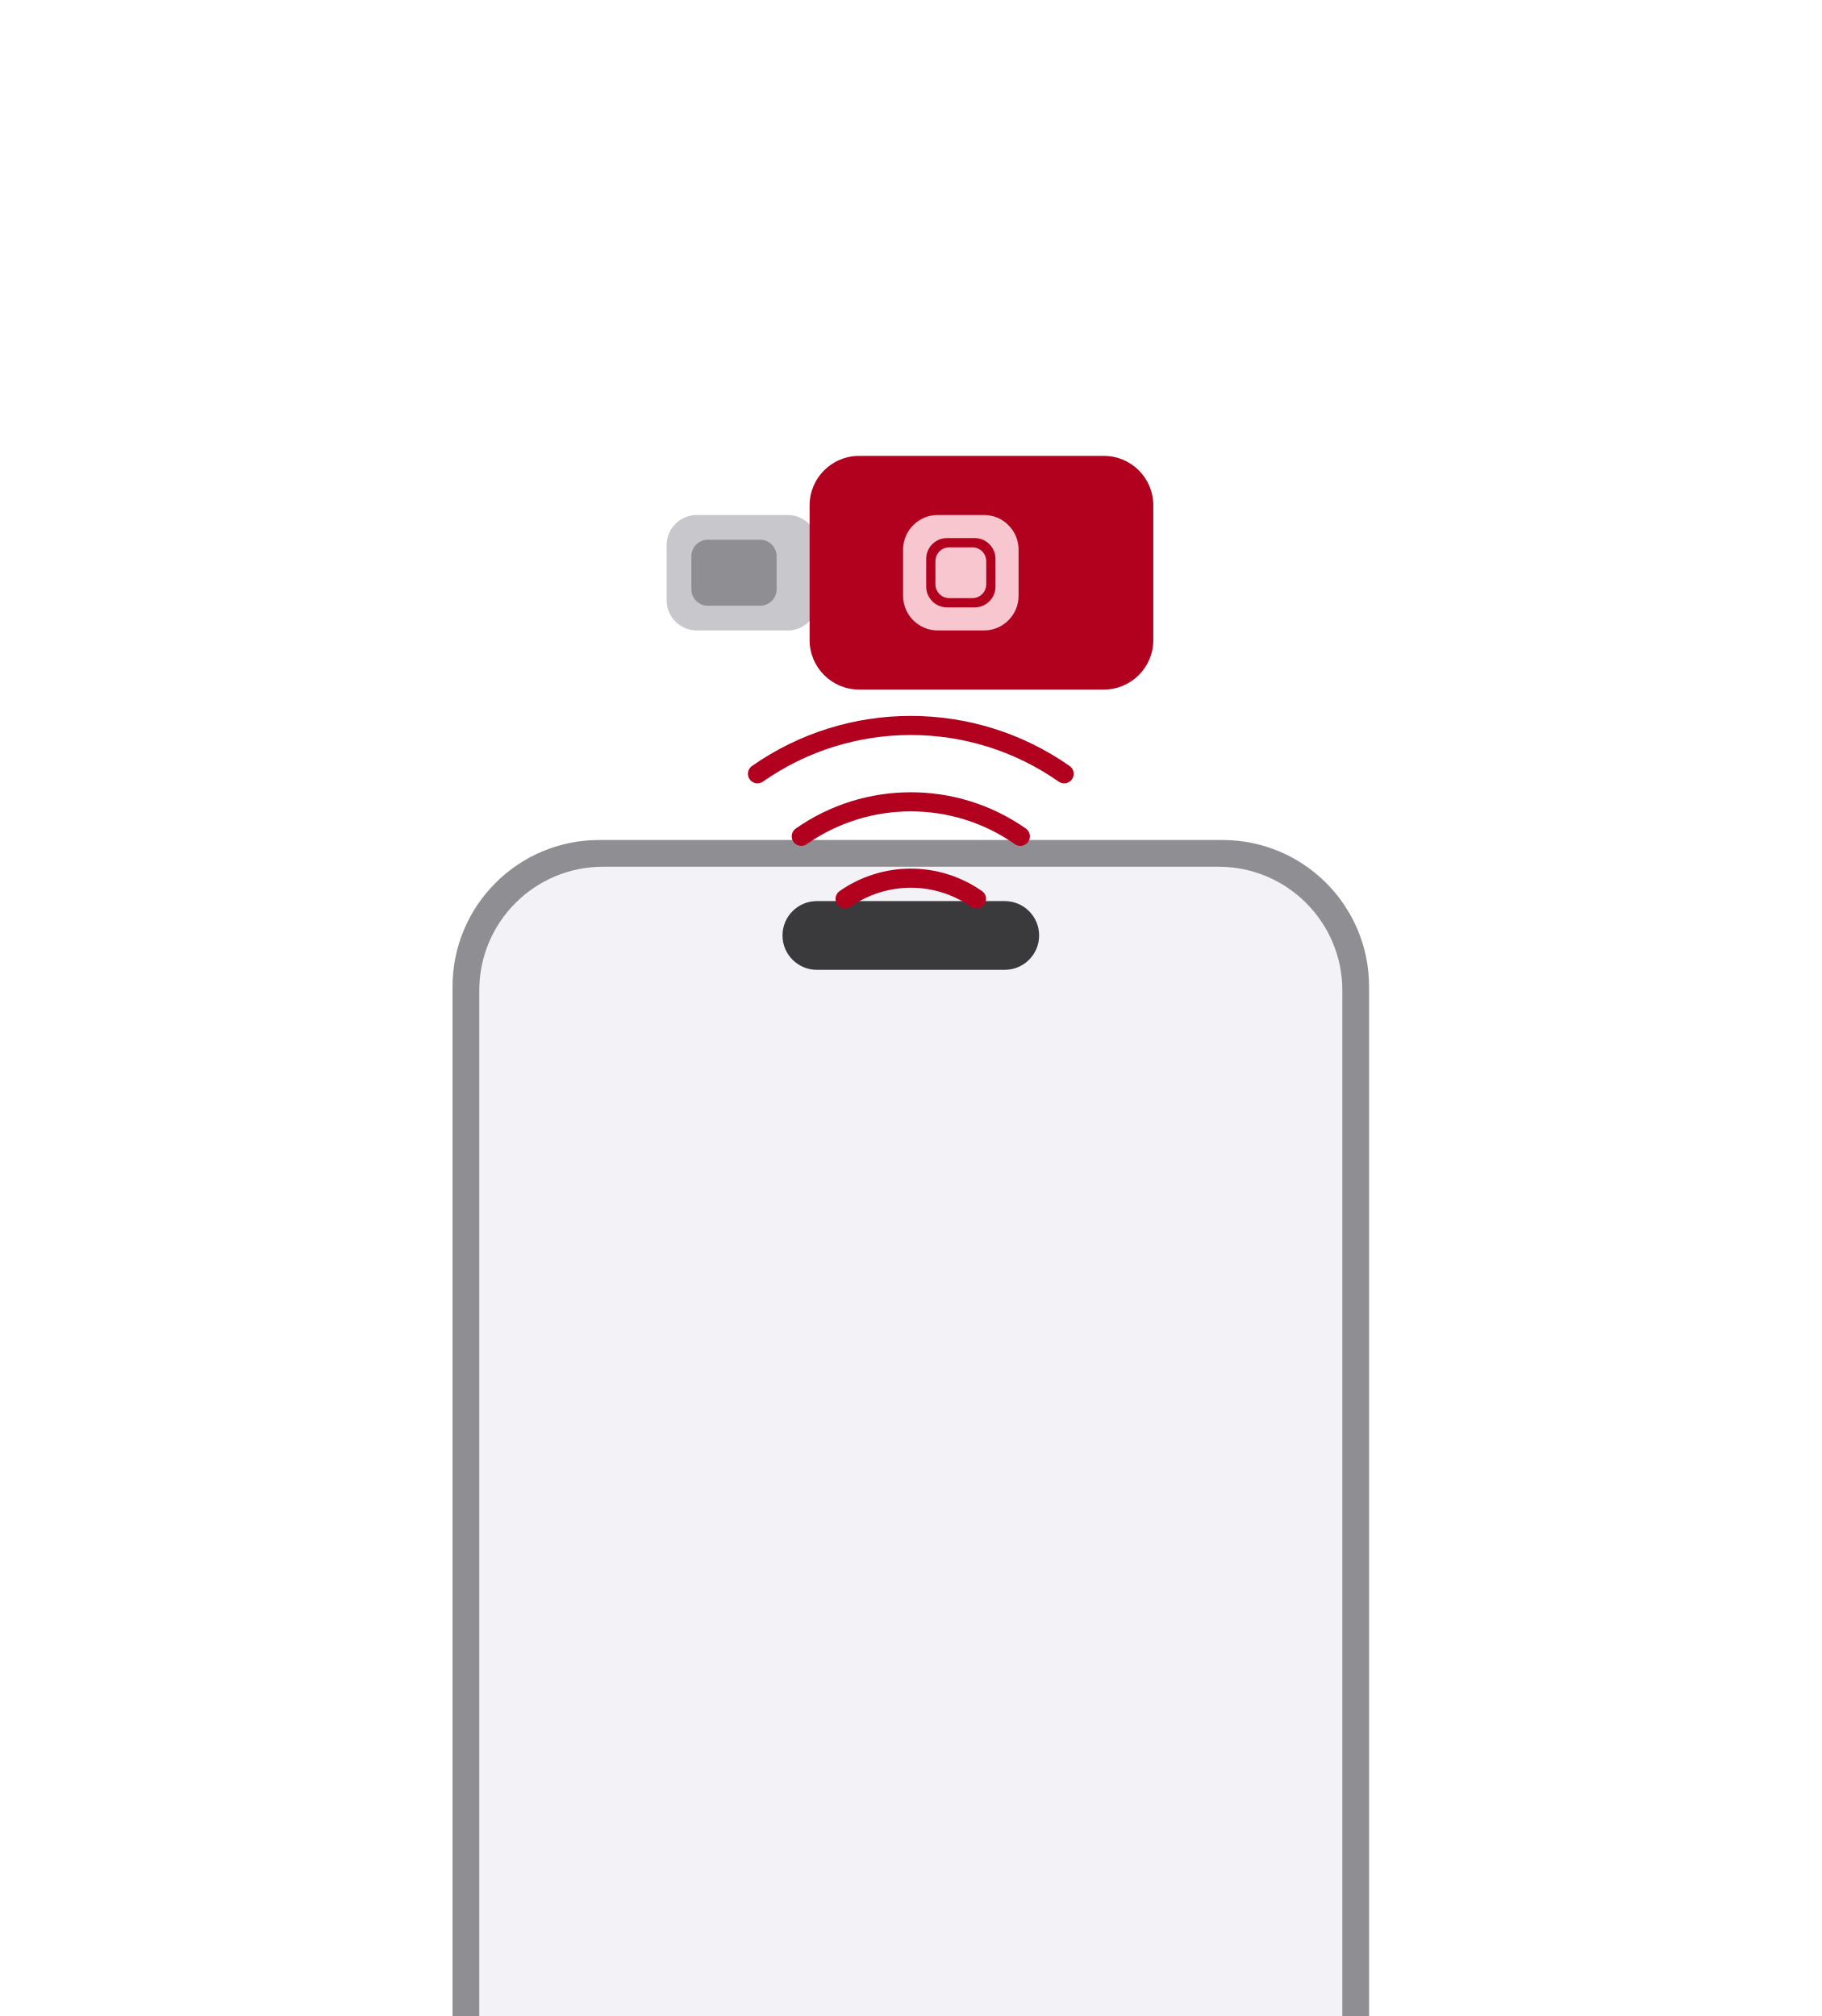
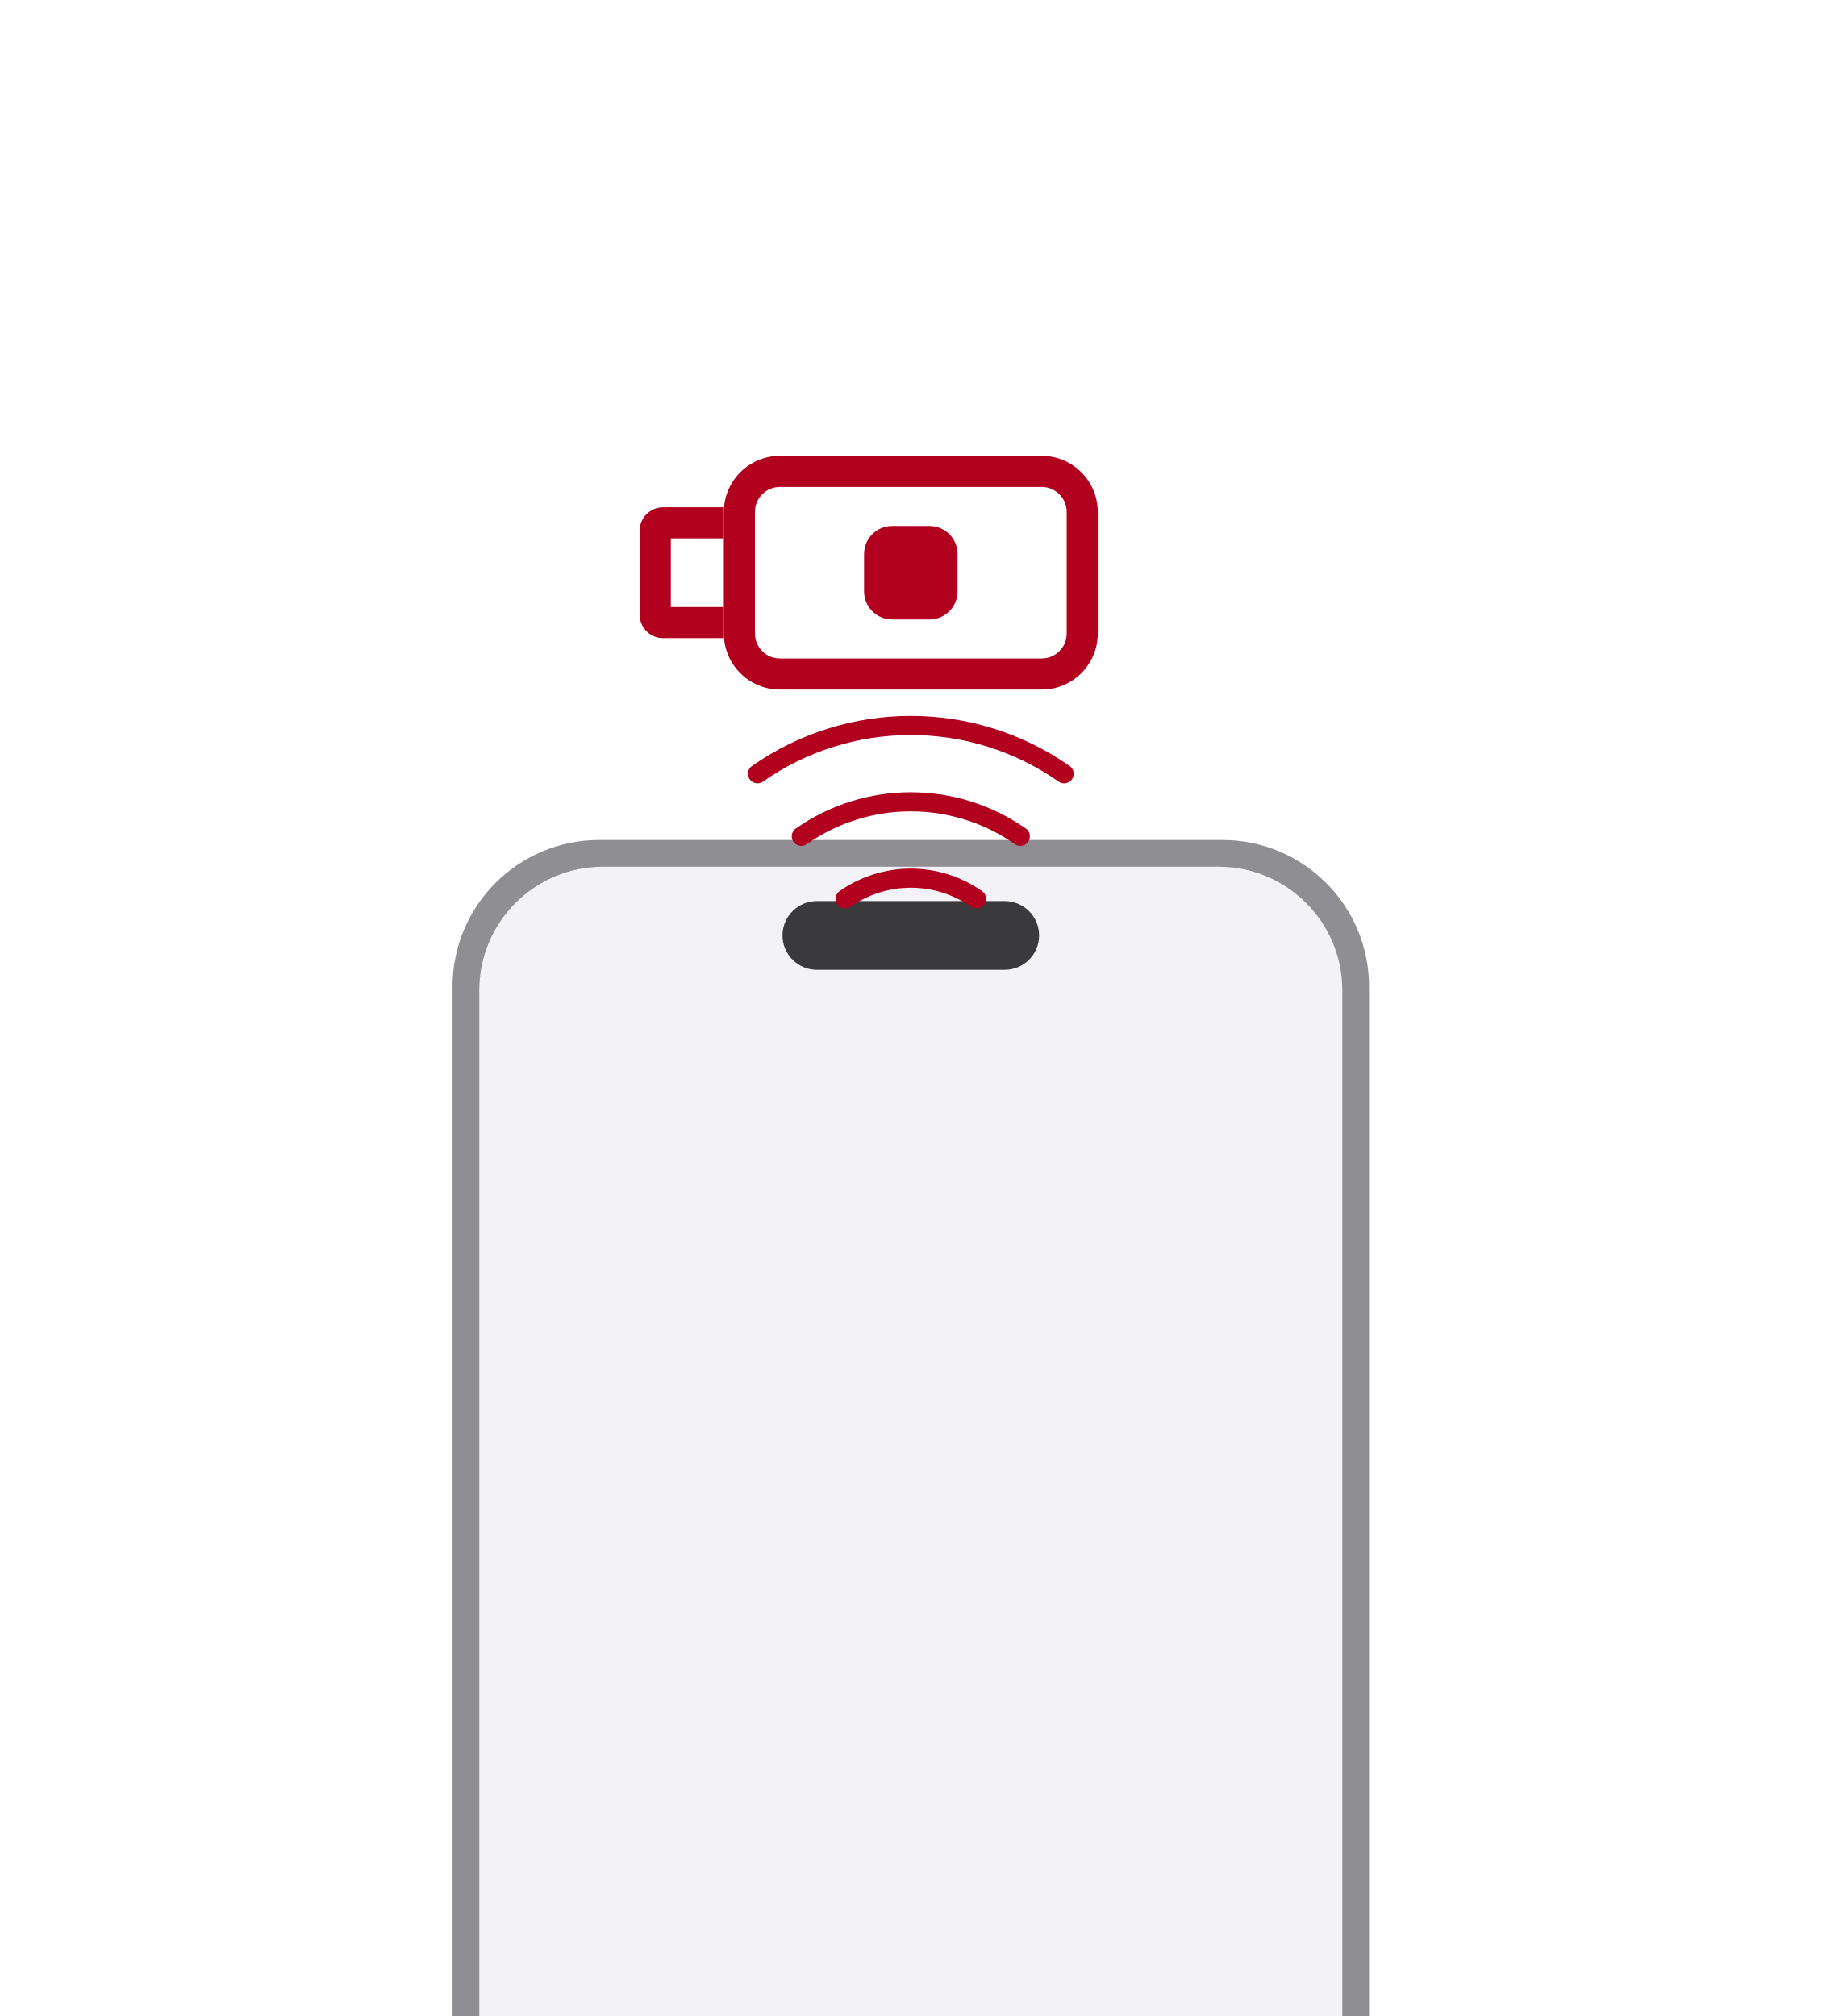
<svg xmlns="http://www.w3.org/2000/svg" width="954" height="1056" viewBox="0 0 954 1056">
  <rect x="237" y="440" width="480" height="960" rx="76.8" fill="#8E8E93" />
  <rect x="251" y="454" width="452" height="932" rx="64.8" fill="#F2F2F7" />
  <rect x="409.8" y="472" width="134.4" height="36" rx="18" fill="#3A3A3C" />
  <path d="M442.59,470.85 A60,60 0 0 1 511.41,470.85" fill="none" stroke="#B2001F" stroke-width="10" stroke-linecap="round" />
  <path d="M419.64,438.08 A100,100 0 0 1 534.36,438.08" fill="none" stroke="#B2001F" stroke-width="10" stroke-linecap="round" />
  <path d="M396.70,405.32 A140,140 0 0 1 557.30,405.32" fill="none" stroke="#B2001F" stroke-width="10" stroke-linecap="round" />
-   <g transform="translate(477 300) rotate(90) translate(0 -127) scale(0.72)">
-     <rect x="-42" y="244" width="84" height="110" rx="22" fill="#C7C7CC" />
-     <rect x="-24" y="274" width="48" height="62" rx="12" fill="#8E8E93" />
-     <rect x="-85" y="0" width="170" height="250" rx="36" fill="#B2001F" />
-     <rect x="-42" y="98" width="84" height="84" rx="25.2" fill="#F7C6CE" />
-     <rect x="-25.2" y="114.8" width="50.4" height="50.4" rx="15.12" fill="#B2001F" />
-     <rect x="-18.48" y="121.52" width="36.96" height="36.96" rx="10.08" fill="#F7C6CE" />
+   <g transform="translate(477 300) rotate(90) translate(0 -97.92) scale(0.72)">
+     <path d="M-44.20,0.00H44.20A40.80,40.80 0 0 1 85.00,40.80V231.20A40.80,40.80 0 0 1 44.20,272.00H-44.20A40.80,40.80 0 0 1 -85.00,231.20V40.80A40.80,40.80 0 0 1 -44.20,0.00ZM-44.23,22.61H44.23A18.16,18.16 0 0 1 62.39,40.77V231.23A18.16,18.16 0 0 1 44.23,249.39H-44.23A18.16,18.16 0 0 1 -62.39,231.23V40.77A18.16,18.16 0 0 1 -44.23,22.61Z" fill="#B2001F" fill-rule="evenodd" />
+     <path d="M-13.60,102.00H13.60A20.40,20.40 0 0 1 34.00,122.40V149.60A20.40,20.40 0 0 1 13.60,170.00H-13.60A20.40,20.40 0 0 1 -34.00,149.60V122.40A20.40,20.40 0 0 1 -13.60,102.00Z" fill="#B2001F" />
+     <path d="M-47.60,272.00H47.60V316.20A17.00,17.00 0 0 1 30.60,333.20H-30.60A17.00,17.00 0 0 1 -47.60,316.20ZM-24.97,272.00H24.97V310.56H-24.97Z" fill="#B2001F" fill-rule="evenodd" />
  </g>
</svg>
